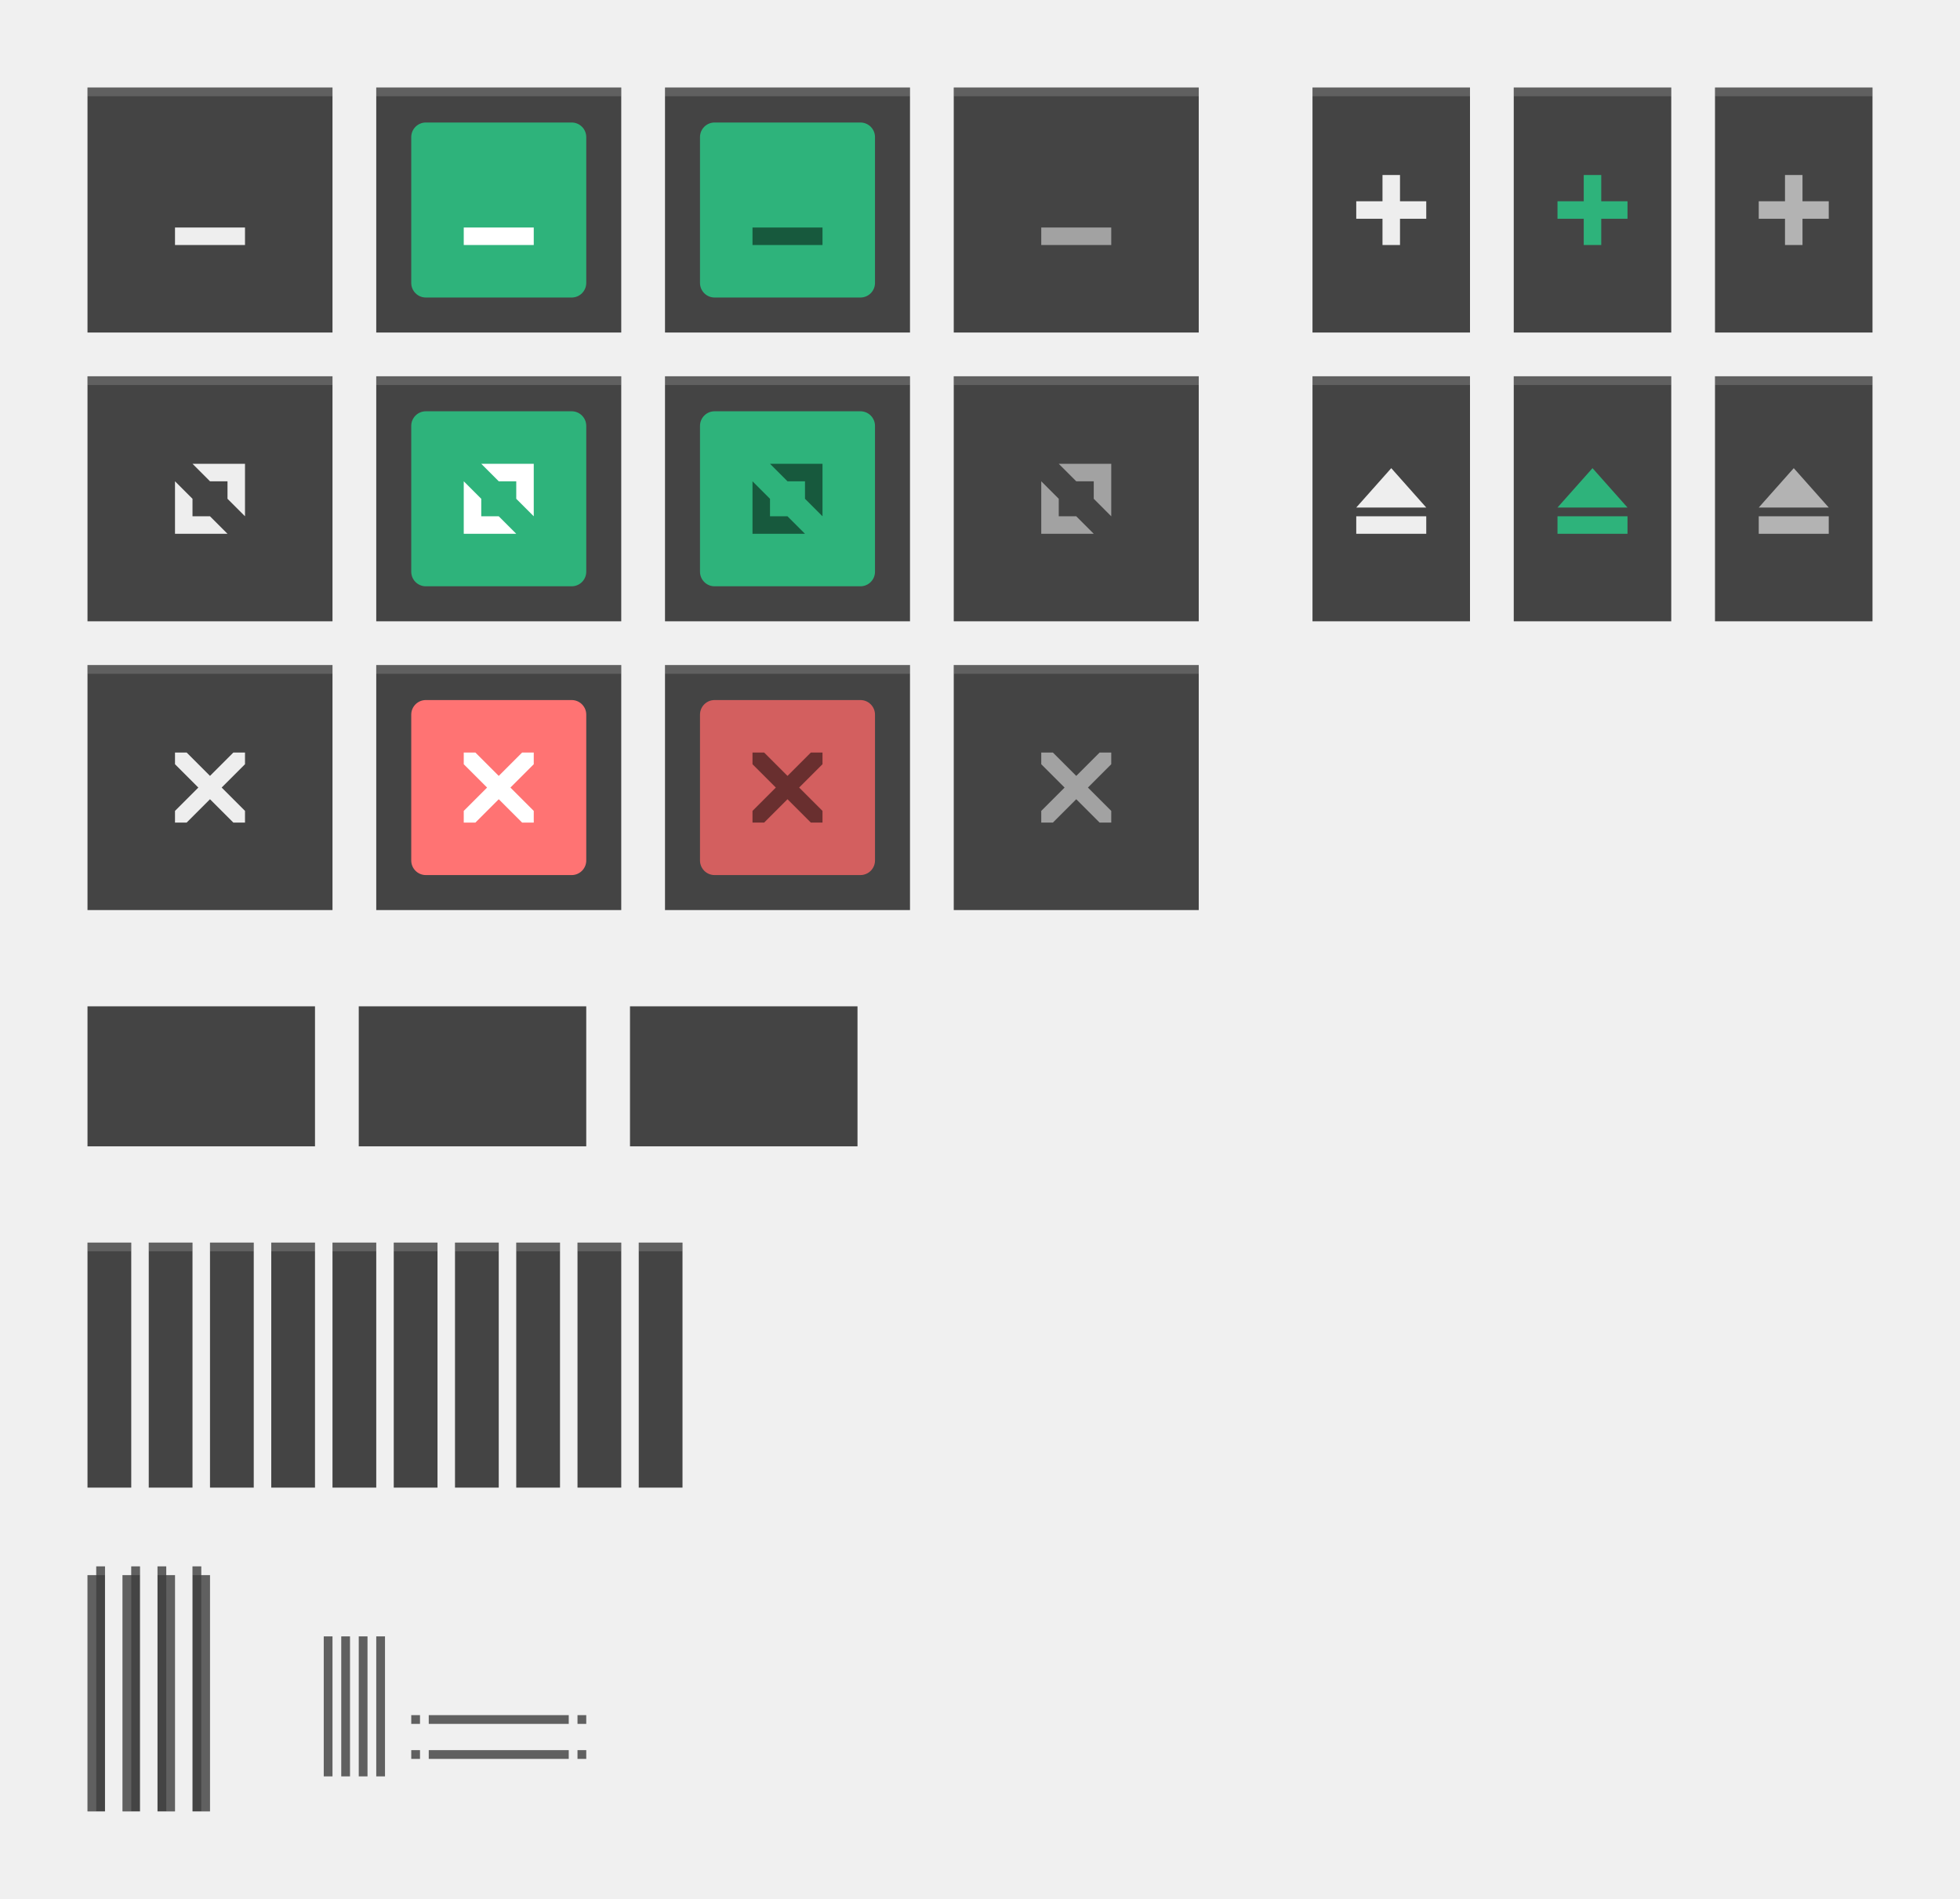
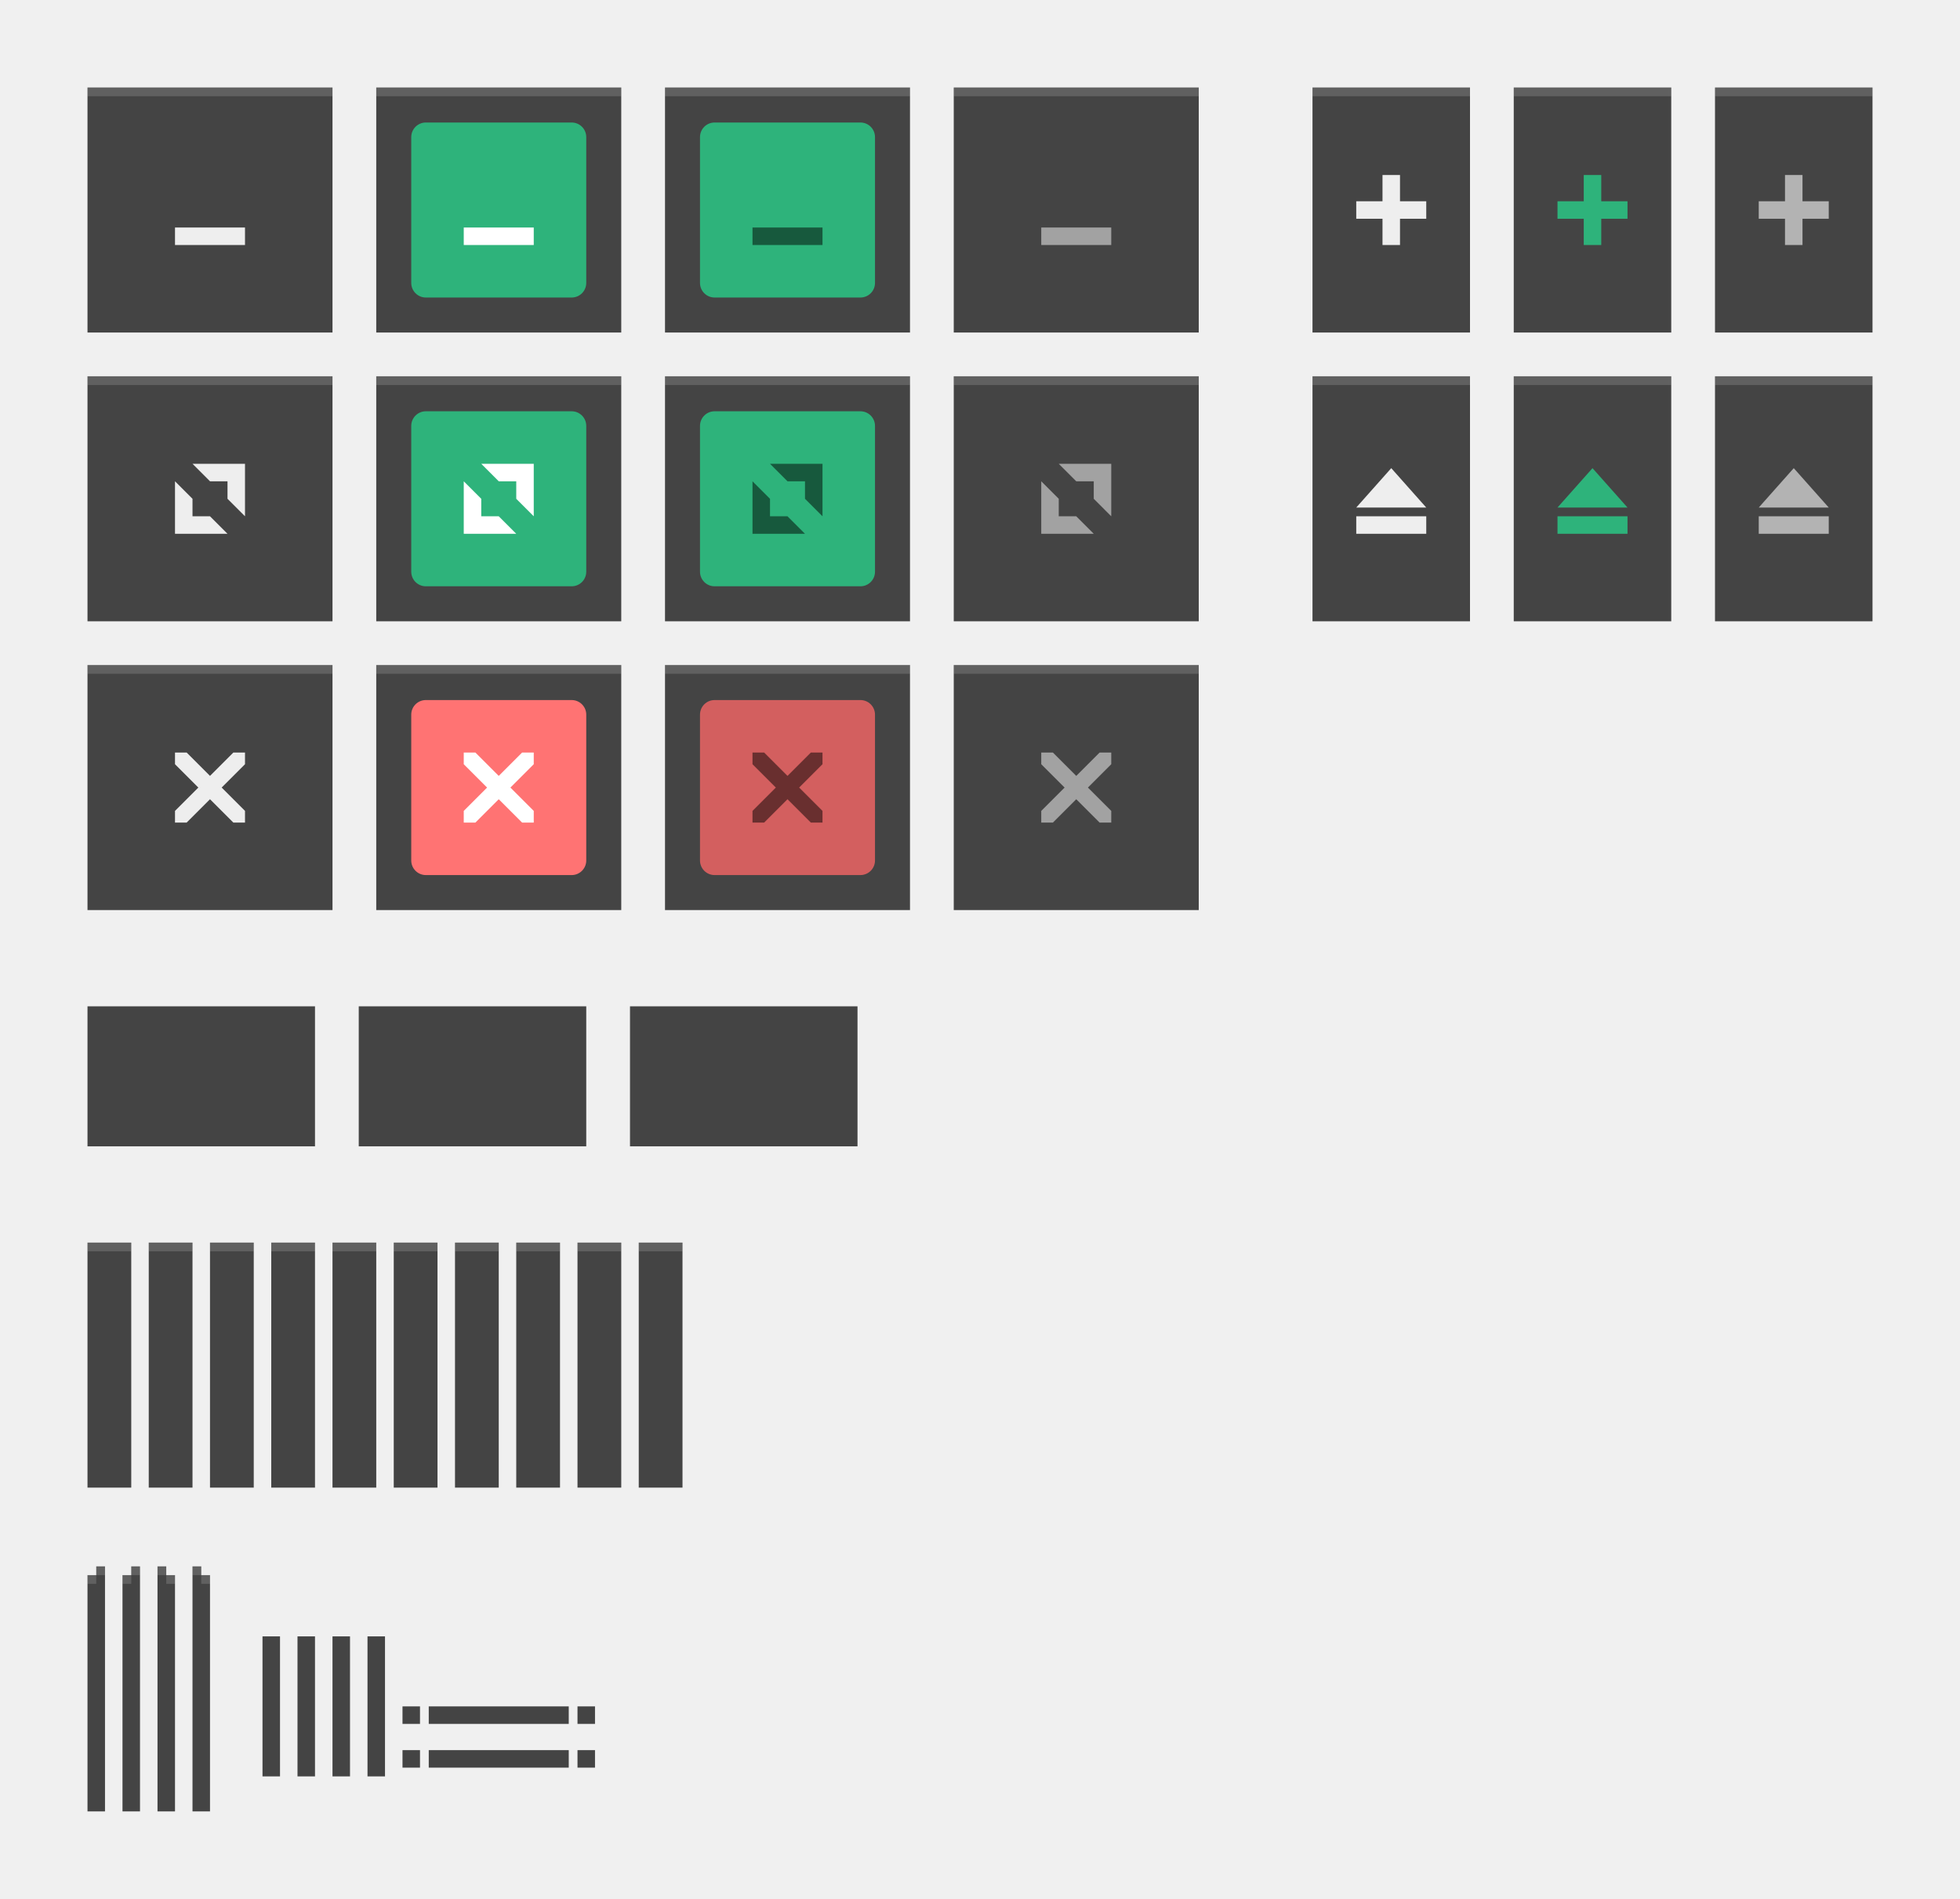
<svg xmlns="http://www.w3.org/2000/svg" xmlns:ns1="http://www.openswatchbook.org/uri/2009/osb" xmlns:xlink="http://www.w3.org/1999/xlink" width="224" height="217" viewBox="0 0 224 217" id="svg2" version="1.1">
  <defs id="defs4">
    <linearGradient id="selected_bg_color" ns1:paint="solid">
      <stop style="stop-color:#5294e2;stop-opacity:1;" offset="0" id="stop4407" />
    </linearGradient>
    <linearGradient id="selected_fg_color" ns1:paint="solid">
      <stop style="stop-color:#ffffffgit;stop-opacity:1;" offset="0" id="stop4402" />
    </linearGradient>
  </defs>
  <g id="layer1" transform="translate(5,-547.3622)" style="display:inline">
    <rect style="opacity:1;fill:#444444;fill-opacity:1;stroke:none;stroke-width:1;stroke-linecap:butt;stroke-linejoin:round;stroke-miterlimit:4;stroke-dasharray:none;stroke-dashoffset:0;stroke-opacity:1" id="menu-active" width="26" height="16" x="5" y="662.362" />
    <use x="0" y="0" xlink:href="#g4206" id="title-1-active" transform="matrix(0.1785714,0,0,1,4.107143,132)" width="100%" height="100%" />
    <g id="stick-active">
      <use height="100%" width="100%" transform="matrix(0.6428571,0,0,1,141.7857,-2.2617187e-5)" id="use4210" xlink:href="#g4206" y="0" x="0" />
      <g style="fill:#a4aab7;fill-opacity:1" transform="translate(2,2.999989)" id="g5140">
        <rect style="opacity:1;fill:#eeeeee;fill-opacity:1;stroke:none;stroke-width:1;stroke-linecap:butt;stroke-linejoin:round;stroke-miterlimit:4;stroke-dasharray:none;stroke-dashoffset:0;stroke-opacity:1" id="rect5123" width="2" height="8" x="151" y="564.362" />
        <rect style="opacity:1;fill:#eeeeee;fill-opacity:1;stroke:none;stroke-width:1;stroke-linecap:butt;stroke-linejoin:round;stroke-miterlimit:4;stroke-dasharray:none;stroke-dashoffset:0;stroke-opacity:1" id="rect5123-1" width="2" height="8" x="567.362" y="-156" transform="rotate(90)" />
      </g>
    </g>
    <g id="stick-pressed">
      <use height="100%" width="100%" transform="translate(23,-7.3828127e-6)" id="use5113" xlink:href="#use4210" y="0" x="0" />
      <g style="fill:#5294e2;fill-opacity:1" transform="translate(25,2.999981)" id="g5140-7">
        <rect style="opacity:1;fill:#2eb37b;fill-opacity:1;stroke:none;stroke-width:1;stroke-linecap:butt;stroke-linejoin:round;stroke-miterlimit:4;stroke-dasharray:none;stroke-dashoffset:0;stroke-opacity:1" id="rect5123-7" width="2" height="8" x="151" y="564.362" />
        <rect style="opacity:1;fill:#2eb37b;fill-opacity:1;stroke:none;stroke-width:1;stroke-linecap:butt;stroke-linejoin:round;stroke-miterlimit:4;stroke-dasharray:none;stroke-dashoffset:0;stroke-opacity:1" id="rect5123-1-1" width="2" height="8" x="567.362" y="-156" transform="rotate(90)" />
      </g>
    </g>
    <g id="stick-inactive">
      <use height="100%" width="100%" transform="translate(46,-7.3828127e-6)" id="use5115" xlink:href="#use4210" y="0" x="0" />
      <g style="fill:#b9bfce;fill-opacity:1" transform="translate(48,2.999981)" id="g5140-1">
        <rect style="opacity:1;fill:#b3b3b3;fill-opacity:1;stroke:none;stroke-width:1;stroke-linecap:butt;stroke-linejoin:round;stroke-miterlimit:4;stroke-dasharray:none;stroke-dashoffset:0;stroke-opacity:1" id="rect5123-5" width="2" height="8" x="151" y="564.362" />
        <rect style="opacity:1;fill:#b3b3b3;fill-opacity:1;stroke:none;stroke-width:1;stroke-linecap:butt;stroke-linejoin:round;stroke-miterlimit:4;stroke-dasharray:none;stroke-dashoffset:0;stroke-opacity:1" id="rect5123-1-9" width="2" height="8" x="567.362" y="-156" transform="rotate(90)" />
      </g>
    </g>
    <g id="shade-active">
      <use height="100%" width="100%" transform="translate(-3.4e-7,32.99999)" id="use5117" xlink:href="#use4210" y="0" x="0" />
      <g style="fill:#a4aab7;fill-opacity:1" transform="translate(-4.68e-6,-1.000023)" id="g5193">
        <rect transform="rotate(90)" y="-158" x="607.362" height="8" width="2" id="rect5123-1-7" style="opacity:1;fill:#eeeeee;fill-opacity:1;stroke:none;stroke-width:1;stroke-linecap:butt;stroke-linejoin:round;stroke-miterlimit:4;stroke-dasharray:none;stroke-dashoffset:0;stroke-opacity:1" />
        <path style="opacity:1;fill:#eeeeee;fill-opacity:1;stroke:none;stroke-width:1;stroke-linecap:butt;stroke-linejoin:round;stroke-miterlimit:4;stroke-dasharray:none;stroke-dashoffset:0;stroke-opacity:1" d="m 154,601.862 4,4.5 h -8 z" id="rect5190" />
      </g>
    </g>
    <g id="shade-pressed">
      <use height="100%" width="100%" transform="translate(23,32.99999)" id="use5119" xlink:href="#use4210" y="0" x="0" />
      <g style="fill:#5294e2;fill-opacity:1" transform="translate(23,-1.000023)" id="g5193-7">
        <rect transform="rotate(90)" y="-158" x="607.362" height="8" width="2" id="rect5123-1-7-6" style="opacity:1;fill:#2eb37b;fill-opacity:1;stroke:none;stroke-width:1;stroke-linecap:butt;stroke-linejoin:round;stroke-miterlimit:4;stroke-dasharray:none;stroke-dashoffset:0;stroke-opacity:1" />
        <path style="opacity:1;fill:#2eb37b;fill-opacity:1;stroke:none;stroke-width:1;stroke-linecap:butt;stroke-linejoin:round;stroke-miterlimit:4;stroke-dasharray:none;stroke-dashoffset:0;stroke-opacity:1" d="m 154,601.862 4,4.5 h -8 z" id="rect5190-7" />
      </g>
    </g>
    <g id="shade-inactive">
      <use height="100%" width="100%" transform="translate(46,32.99999)" id="use5121" xlink:href="#use4210" y="0" x="0" />
      <g style="fill:#b9bfce;fill-opacity:1" transform="translate(46,-1.000023)" id="g5193-3">
        <rect transform="rotate(90)" y="-158" x="607.362" height="8" width="2" id="rect5123-1-7-65" style="opacity:1;fill:#b3b3b3;fill-opacity:1;stroke:none;stroke-width:1;stroke-linecap:butt;stroke-linejoin:round;stroke-miterlimit:4;stroke-dasharray:none;stroke-dashoffset:0;stroke-opacity:1" />
        <path style="opacity:1;fill:#b3b3b3;fill-opacity:1;stroke:none;stroke-width:1;stroke-linecap:butt;stroke-linejoin:round;stroke-miterlimit:4;stroke-dasharray:none;stroke-dashoffset:0;stroke-opacity:1" d="m 154,601.862 4,4.5 h -8 z" id="rect5190-6" />
      </g>
    </g>
    <use x="0" y="0" xlink:href="#menu-active" id="menu-inactive" transform="translate(62,-2.2617187e-5)" width="100%" height="100%" />
    <use x="0" y="0" xlink:href="#menu-active" id="menu-pressed" transform="translate(31,-2.2617187e-5)" width="100%" height="100%" />
    <use x="0" y="0" xlink:href="#title-1-active" id="title-2-active" transform="translate(7,-2.6171874e-6)" width="100%" height="100%" />
    <use x="0" y="0" xlink:href="#title-1-active" id="title-3-active" transform="translate(14,-2.6171872e-6)" width="100%" height="100%" />
    <use x="0" y="0" xlink:href="#title-1-active" id="title-4-active" transform="translate(21,-2.6171874e-6)" width="100%" height="100%" />
    <use x="0" y="0" xlink:href="#title-1-active" id="title-5-active" transform="translate(28,-2.6171874e-6)" width="100%" height="100%" />
    <use x="0" y="0" xlink:href="#title-1-active" id="title-1-inactive" transform="translate(35,-2.6171874e-6)" width="100%" height="100%" />
    <use x="0" y="0" xlink:href="#title-1-active" id="title-2-inactive" transform="translate(42,-2.6171874e-6)" width="100%" height="100%" />
    <use x="0" y="0" xlink:href="#title-1-active" id="title-3-inactive" transform="translate(49,-2.6171874e-6)" width="100%" height="100%" />
    <use x="0" y="0" xlink:href="#title-1-active" id="title-4-inactive" transform="translate(56,-2.6171874e-6)" width="100%" height="100%" />
    <use x="0" y="0" xlink:href="#title-1-active" id="title-5-inactive" transform="translate(63,-2.6171874e-6)" width="100%" height="100%" />
-     <g id="top-left-active">
-       <path id="rect4138-9" transform="translate(0,552.3622)" d="m 6,174 v 1 H 5 v 27 h 2 v -28 z" style="opacity:1;fill:#444444;fill-opacity:1;stroke:none;stroke-width:1;stroke-linecap:butt;stroke-linejoin:round;stroke-miterlimit:4;stroke-dasharray:none;stroke-dashoffset:0;stroke-opacity:1" />
-       <rect y="726.362" x="6" height="1" width="1" id="rect5348" style="opacity:0.15;fill:#ffffff;fill-opacity:1;stroke:none;stroke-width:1;stroke-linecap:butt;stroke-linejoin:round;stroke-miterlimit:4;stroke-dasharray:none;stroke-dashoffset:0;stroke-opacity:1" />
-       <rect y="727.362" x="5" height="27" width="1" id="rect5350" style="opacity:0.15;fill:#ffffff;fill-opacity:1;stroke:none;stroke-width:5.196;stroke-linecap:butt;stroke-linejoin:round;stroke-miterlimit:4;stroke-dasharray:none;stroke-dashoffset:0;stroke-opacity:1" />
-     </g>
-     <use x="0" y="0" xlink:href="#top-left-active" id="top-left-inactive" transform="translate(4,-2.2617187e-5)" width="100%" height="100%" />
-     <use x="0" y="0" xlink:href="#top-left-active" id="top-right-active" transform="matrix(-1,0,0,1,20,-2.2617187e-5)" width="100%" height="100%" />
-     <use x="0" y="0" xlink:href="#top-left-active" id="top-right-inactive" transform="matrix(-1,0,0,1,24,-2.2617187e-5)" width="100%" height="100%" />
-     <rect style="opacity:1;fill:#606060;fill-opacity:1;stroke:none;stroke-width:1;stroke-linecap:butt;stroke-linejoin:round;stroke-miterlimit:4;stroke-dasharray:none;stroke-dashoffset:0;stroke-opacity:1" id="right-active" width="1" height="16" x="-37" y="734.362" transform="scale(-1,1)" />
-     <rect style="opacity:1;fill:#606060;fill-opacity:1;stroke:none;stroke-width:1;stroke-linecap:butt;stroke-linejoin:round;stroke-miterlimit:4;stroke-dasharray:none;stroke-dashoffset:0;stroke-opacity:1" id="right-inactive" width="1" height="16" x="-39" y="734.362" transform="scale(-1,1)" />
-     <rect style="opacity:1;fill:#606060;fill-opacity:1;stroke:none;stroke-width:0.577;stroke-linecap:butt;stroke-linejoin:round;stroke-miterlimit:4;stroke-dasharray:none;stroke-dashoffset:0;stroke-opacity:1" id="bottom-inactive" width="1" height="16" x="-748.362" y="-60" transform="matrix(0,-1,-1,0,0,0)" />
-     <rect style="opacity:1;fill:#606060;fill-opacity:1;stroke:none;stroke-width:1;stroke-linecap:butt;stroke-linejoin:round;stroke-miterlimit:4;stroke-dasharray:none;stroke-dashoffset:0;stroke-opacity:1" id="left-active" width="1" height="16" x="-33" y="734.362" transform="scale(-1,1)" />
-     <rect style="opacity:1;fill:#606060;fill-opacity:1;stroke:none;stroke-width:1;stroke-linecap:butt;stroke-linejoin:round;stroke-miterlimit:4;stroke-dasharray:none;stroke-dashoffset:0;stroke-opacity:1" id="left-inactive" width="1" height="16" x="-35" y="734.362" transform="scale(-1,1)" />
-     <rect style="opacity:1;fill:#606060;fill-opacity:1;stroke:none;stroke-width:0.577;stroke-linecap:butt;stroke-linejoin:round;stroke-miterlimit:4;stroke-dasharray:none;stroke-dashoffset:0;stroke-opacity:1" id="bottom-active" width="1" height="16" x="-744.362" y="-60" transform="matrix(0,-1,-1,0,0,0)" />
-     <path style="opacity:1;fill:#606060;fill-opacity:1;stroke:none;stroke-width:0.333;stroke-linecap:butt;stroke-linejoin:round;stroke-miterlimit:4;stroke-dasharray:none;stroke-dashoffset:0;stroke-opacity:1" d="m 42,743.362 v 0.667 0.333 H 42.333 43 v -1 z" id="bottom-left-active" />
-     <path style="opacity:1;fill:#606060;fill-opacity:1;stroke:none;stroke-width:0.333;stroke-linecap:butt;stroke-linejoin:round;stroke-miterlimit:4;stroke-dasharray:none;stroke-dashoffset:0;stroke-opacity:1" d="m 61,743.362 v 1 H 61.667 62 v -0.333 -0.667 z" id="bottom-right-active" />
-     <path style="opacity:1;fill:#606060;fill-opacity:1;stroke:none;stroke-width:0.333;stroke-linecap:butt;stroke-linejoin:round;stroke-miterlimit:4;stroke-dasharray:none;stroke-dashoffset:0;stroke-opacity:1" d="m 61,747.362 v 1 H 61.667 62 v -0.333 -0.667 z" id="bottom-right-inactive" />
-     <path style="opacity:1;fill:#606060;fill-opacity:1;stroke:none;stroke-width:0.333;stroke-linecap:butt;stroke-linejoin:round;stroke-miterlimit:4;stroke-dasharray:none;stroke-dashoffset:0;stroke-opacity:1" d="m 42,747.362 v 0.667 0.333 H 42.333 43 v -1 z" id="bottom-left-inactive" />
    <g id="close-active">
      <use height="100%" width="100%" transform="translate(0,65.99998)" id="use4234" xlink:href="#g4206" y="0" x="0" />
      <g id="titlebutton-close-dark" transform="translate(-483,-133)">
        <rect style="opacity:1;fill:#3399ff;fill-opacity:0;stroke:none;stroke-width:1;stroke-miterlimit:4;stroke-dasharray:none;stroke-dashoffset:0;stroke-opacity:1" id="rect7256" width="20" height="20" x="492" y="760.362" ry="1.667" />
        <path style="fill:#eeeeee;fill-opacity:1;stroke:none" d="m 498,766.362 v 1.333 l 2.667,2.667 -2.667,2.667 v 1.333 h 1.333 l 2.667,-2.667 2.667,2.667 h 1.333 v -1.333 l -2.667,-2.667 2.667,-2.667 v -1.333 h -1.333 l -2.667,2.667 -2.667,-2.667 z" id="path7264" />
      </g>
    </g>
    <g id="hide-active">
      <g style="opacity:1" id="g4206">
        <rect style="opacity:1;fill:#444444;fill-opacity:1;stroke:none;stroke-width:1;stroke-linecap:butt;stroke-linejoin:round;stroke-miterlimit:4;stroke-dasharray:none;stroke-dashoffset:0;stroke-opacity:1" id="rect4138" width="28" height="28" x="5" y="557.362" />
        <rect style="opacity:0.15;fill:#ffffff;fill-opacity:1;stroke:none;stroke-width:1;stroke-linecap:butt;stroke-linejoin:round;stroke-miterlimit:4;stroke-dasharray:none;stroke-dashoffset:0;stroke-opacity:1" id="rect4204" width="28" height="1" x="5" y="557.362" />
      </g>
      <g id="titlebutton-minimize-dark" transform="translate(-435,-198.9999)">
        <rect style="opacity:1;fill:#3399ff;fill-opacity:0;stroke:none;stroke-width:1;stroke-miterlimit:4;stroke-dasharray:none;stroke-dashoffset:0;stroke-opacity:1" id="rect7258" width="20" height="20" x="444" y="760.362" ry="1.667" />
        <rect y="772.362" x="450" height="2" width="8" id="rect7268" style="opacity:1;fill:#eeeeee;fill-opacity:1;stroke:none;stroke-width:1;stroke-miterlimit:4;stroke-dasharray:none;stroke-dashoffset:0;stroke-opacity:1" />
      </g>
    </g>
    <g id="maximize-active">
      <use height="100%" width="100%" transform="translate(0,32.99998)" id="use4220" xlink:href="#g4206" y="0" x="0" />
      <g id="titlebutton-maximize-dark" transform="translate(-459,-166)">
        <rect ry="1.667" y="760.362" x="468" height="20" width="20" id="rect7262" style="opacity:1;fill:#3399ff;fill-opacity:0;stroke:none;stroke-width:1;stroke-miterlimit:4;stroke-dasharray:none;stroke-dashoffset:0;stroke-opacity:1" />
        <path id="path7272" d="m 476,766.362 2,2 h 2 v 2 l 2,2 v -6 z m -2,2 v 6 h 6 l -2,-2 h -2 v -2 z" style="fill:#eeeeee;fill-opacity:1;fill-rule:evenodd;stroke:none;stroke-width:1px;stroke-linecap:butt;stroke-linejoin:miter;stroke-opacity:1" />
      </g>
    </g>
    <g id="close-prelight">
      <use height="100%" width="100%" transform="translate(33,65.99998)" id="use4226" xlink:href="#g4206" y="0" x="0" />
      <g id="titlebutton-close-hover-dark" transform="translate(-450,-165)">
        <rect ry="1.667" y="792.362" x="492" height="20" width="20" id="rect7274" style="opacity:1;fill:#ff7373;fill-opacity:1;stroke:none;stroke-width:1;stroke-miterlimit:4;stroke-dasharray:none;stroke-dashoffset:0;stroke-opacity:1" />
        <path id="path7276" d="m 498,798.362 v 1.333 l 2.667,2.667 -2.667,2.667 v 1.333 h 1.333 l 2.667,-2.667 2.667,2.667 h 1.333 v -1.333 l -2.667,-2.667 2.667,-2.667 v -1.333 h -1.333 l -2.667,2.667 -2.667,-2.667 z" style="fill:#ffffff;fill-opacity:1;stroke:none" />
      </g>
    </g>
    <g id="hide-prelight">
      <use height="100%" width="100%" transform="translate(33,-2.2617187e-5)" id="use4214" xlink:href="#g4206" y="0" x="0" />
      <g id="titlebutton-minimize-hover-dark" transform="translate(-402,-231)">
        <rect ry="1.667" y="792.362" x="444" height="20" width="20" id="rect7278" style="opacity:1;fill:#2eb37b;fill-opacity:1;stroke:none;stroke-width:1;stroke-miterlimit:4;stroke-dasharray:none;stroke-dashoffset:0;stroke-opacity:1" />
        <rect style="opacity:1;fill:#ffffff;fill-opacity:1;stroke:none;stroke-width:1;stroke-miterlimit:4;stroke-dasharray:none;stroke-dashoffset:0;stroke-opacity:1" id="rect7280" width="8" height="2" x="450" y="804.362" />
      </g>
    </g>
    <g id="maximize-prelight">
      <use height="100%" width="100%" transform="translate(33,32.99998)" id="use4222" xlink:href="#g4206" y="0" x="0" />
      <g id="titlebutton-maximize-hover-dark" transform="translate(-426,-198)">
        <rect style="opacity:1;fill:#2eb37b;fill-opacity:1;stroke:none;stroke-width:1;stroke-miterlimit:4;stroke-dasharray:none;stroke-dashoffset:0;stroke-opacity:1" id="rect7282" width="20" height="20" x="468" y="792.362" ry="1.667" />
        <path style="fill:#ffffff;fill-opacity:1;fill-rule:evenodd;stroke:none;stroke-width:1px;stroke-linecap:butt;stroke-linejoin:miter;stroke-opacity:1" d="m 476,798.362 2,2 h 2 v 2 l 2,2 v -6 z m -2,2 v 6 h 6 l -2,-2 h -2 v -2 z" id="path7284" />
      </g>
    </g>
    <g id="close-inactive">
      <use height="100%" width="100%" transform="translate(99,65.99998)" id="use4238" xlink:href="#g4206" y="0" x="0" />
      <g id="titlebutton-close-backdrop-dark" transform="translate(-464.0001,-133)">
        <g transform="translate(-8.3841861e-7,-6.0161582e-5)" id="titlebutton-close-backdrop-dark-5">
          <path style="opacity:0.5;fill:#ffffff;fill-opacity:1;stroke:none" d="m 578,766.362 v 1.333 l 2.667,2.667 -2.667,2.667 v 1.333 h 1.333 l 2.667,-2.667 2.667,2.667 h 1.333 v -1.333 l -2.667,-2.667 2.667,-2.667 v -1.333 h -1.333 l -2.667,2.667 -2.667,-2.667 z" id="path7288-2" />
          <rect style="opacity:1;fill:#3399ff;fill-opacity:0;stroke:none;stroke-width:1;stroke-miterlimit:4;stroke-dasharray:none;stroke-dashoffset:0;stroke-opacity:1" id="rect7298-3" width="20" height="20" x="572" y="760.362" ry="1.667" />
        </g>
      </g>
    </g>
    <g id="maximize-inactive">
      <use height="100%" width="100%" transform="translate(99,32.99998)" id="use4232" xlink:href="#g4206" y="0" x="0" />
      <g id="titlebutton-maximize-backdrop-dark" transform="translate(-440.0001,-166)">
        <g transform="translate(-8.3841861e-7,-6.0161582e-5)" id="titlebutton-maximize-backdrop-dark-8">
          <path id="path7296-1" d="m 556,766.362 2,2 h 2 v 2 l 2,2 v -6 z m -2,2 v 6 h 6 l -2,-2 h -2 v -2 z" style="opacity:0.5;fill:#ffffff;fill-opacity:1;fill-rule:evenodd;stroke:none;stroke-width:1px;stroke-linecap:butt;stroke-linejoin:miter;stroke-opacity:1" />
          <rect ry="1.667" y="760.362" x="548" height="20" width="20" id="rect7302-3" style="opacity:1;fill:#3399ff;fill-opacity:0;stroke:none;stroke-width:1;stroke-miterlimit:4;stroke-dasharray:none;stroke-dashoffset:0;stroke-opacity:1" />
        </g>
      </g>
    </g>
    <g id="hide-inactive">
      <use height="100%" width="100%" transform="translate(99,-2.2617187e-5)" id="use4218" xlink:href="#g4206" y="0" x="0" />
      <g id="titlebutton-minimize-backdrop-dark" transform="translate(-416.0001,-199)">
        <g transform="translate(-8.3841861e-7,-6.0161582e-5)" id="titlebutton-minimize-backdrop-dark-1">
          <rect y="772.362" x="530" height="2" width="8" id="rect7292-9" style="opacity:0.5;fill:#ffffff;fill-opacity:1;stroke:none;stroke-width:1;stroke-miterlimit:4;stroke-dasharray:none;stroke-dashoffset:0;stroke-opacity:1" />
          <rect style="opacity:1;fill:#3399ff;fill-opacity:0;stroke:none;stroke-width:1;stroke-miterlimit:4;stroke-dasharray:none;stroke-dashoffset:0;stroke-opacity:1" id="rect7300-9" width="20" height="20" x="524" y="760.362" ry="1.667" />
        </g>
      </g>
    </g>
    <g id="close-pressed">
      <use height="100%" width="100%" transform="translate(66,65.99998)" id="use4236" xlink:href="#g4206" y="0" x="0" />
      <g transform="translate(-417,-165)" id="titlebutton-close-active-dark">
        <rect style="opacity:1;fill:#d35f5f;fill-opacity:1;stroke:none;stroke-width:1;stroke-miterlimit:4;stroke-dasharray:none;stroke-dashoffset:0;stroke-opacity:1" id="rect268" width="20" height="20" x="492" y="792.362" ry="1.667" />
        <path style="opacity:0.5;fill:#000000;fill-opacity:1;stroke:none" d="m 498,798.362 v 1.333 l 2.667,2.667 -2.667,2.667 v 1.333 h 1.333 l 2.667,-2.667 2.667,2.667 h 1.333 v -1.333 l -2.667,-2.667 2.667,-2.667 v -1.333 h -1.333 l -2.667,2.667 -2.667,-2.667 z" id="path270" />
      </g>
    </g>
    <g id="hide-pressed">
      <use height="100%" width="100%" transform="translate(66,-2.2617187e-5)" id="use4216" xlink:href="#g4206" y="0" x="0" />
      <g transform="translate(-369,-231)" id="titlebutton-minimize-active-dark">
        <rect style="opacity:1;fill:#2eb37b;fill-opacity:1;stroke:none;stroke-width:1;stroke-miterlimit:4;stroke-dasharray:none;stroke-dashoffset:0;stroke-opacity:1" id="rect274" width="20" height="20" x="444" y="792.362" ry="1.667" />
        <rect y="804.362" x="450" height="2" width="8" id="rect276" style="opacity:0.5;fill:#000000;fill-opacity:1;stroke:none;stroke-width:1;stroke-miterlimit:4;stroke-dasharray:none;stroke-dashoffset:0;stroke-opacity:1" />
      </g>
    </g>
    <g id="maximize-pressed">
      <use height="100%" width="100%" transform="translate(66,32.99998)" id="use4228" xlink:href="#g4206" y="0" x="0" />
      <g transform="translate(-393,-198)" id="titlebutton-maximize-active-dark">
        <rect ry="1.667" y="792.362" x="468" height="20" width="20" id="rect280" style="opacity:1;fill:#2eb37b;fill-opacity:1;stroke:none;stroke-width:1;stroke-miterlimit:4;stroke-dasharray:none;stroke-dashoffset:0;stroke-opacity:1" />
        <path id="path282" d="m 476,798.362 2,2 h 2 v 2 l 2,2 v -6 z m -2,2 v 6 h 6 l -2,-2 h -2 v -2 z" style="opacity:0.5;fill:#000000;fill-opacity:1;fill-rule:evenodd;stroke:none;stroke-width:1px;stroke-linecap:butt;stroke-linejoin:miter;stroke-opacity:1" />
      </g>
    </g>
+     <g style="display:inline" transform="translate(0,1.4e-5)" id="top-left-active">
+       <path id="rect4138-9" transform="translate(0,552.3622)" d="m 6,174 v 1 H 5 v 27 h 2 v -28 z" style="opacity:1;fill:#444444;fill-opacity:1;stroke:none;stroke-width:1;stroke-linecap:butt;stroke-linejoin:round;stroke-miterlimit:4;stroke-dasharray:none;stroke-dashoffset:0;stroke-opacity:1" />
+       <rect y="726.362" x="6" height="1" width="1" id="rect5348" style="opacity:0.15;fill:#ffffff;fill-opacity:1;stroke:none;stroke-width:1;stroke-linecap:butt;stroke-linejoin:round;stroke-miterlimit:4;stroke-dasharray:none;stroke-dashoffset:0;stroke-opacity:1" />
+       <rect y="727.362" x="5" height="1" width="1" id="rect5350" style="opacity:0.15;fill:#ffffff;fill-opacity:1;stroke:none;stroke-width:1;stroke-linecap:butt;stroke-linejoin:round;stroke-miterlimit:4;stroke-dasharray:none;stroke-dashoffset:0;stroke-opacity:1" />
+     </g>
+     <use style="display:inline" x="0" y="0" xlink:href="#top-left-active" id="top-left-inactive" transform="translate(4,-3.6e-5)" width="100%" height="100%" />
+     <use style="display:inline" x="0" y="0" xlink:href="#top-left-active" id="top-right-active" transform="matrix(-1,0,0,1,20,-3.6e-5)" width="100%" height="100%" />
+     <use style="display:inline" x="0" y="0" xlink:href="#top-left-active" id="top-right-inactive" transform="matrix(-1,0,0,1,24,-3.6e-5)" width="100%" height="100%" />
+     <rect style="display:inline;opacity:1;fill:#444444;fill-opacity:1;stroke:none;stroke-width:1.414;stroke-linecap:butt;stroke-linejoin:round;stroke-miterlimit:4;stroke-dasharray:none;stroke-dashoffset:0;stroke-opacity:1" id="right-active" width="2" height="16" x="-35" y="734.362" transform="scale(-1,1)" />
+     <rect style="display:inline;opacity:1;fill:#444444;fill-opacity:1;stroke:none;stroke-width:1.414;stroke-linecap:butt;stroke-linejoin:round;stroke-miterlimit:4;stroke-dasharray:none;stroke-dashoffset:0;stroke-opacity:1" id="right-inactive" width="2" height="16" x="-39" y="734.362" transform="scale(-1,1)" />
+     <rect style="display:inline;opacity:1;fill:#444444;fill-opacity:1;stroke:none;stroke-width:0.817;stroke-linecap:butt;stroke-linejoin:round;stroke-miterlimit:4;stroke-dasharray:none;stroke-dashoffset:0;stroke-opacity:1" id="bottom-inactive" width="2" height="16" x="-749.362" y="-60" transform="matrix(0,-1,-1,0,0,0)" />
+     <rect style="display:inline;opacity:1;fill:#444444;fill-opacity:1;stroke:none;stroke-width:1.414;stroke-linecap:butt;stroke-linejoin:round;stroke-miterlimit:4;stroke-dasharray:none;stroke-dashoffset:0;stroke-opacity:1" id="left-active" width="2" height="16" x="-27" y="734.362" transform="scale(-1,1)" />
+     <rect style="display:inline;opacity:1;fill:#444444;fill-opacity:1;stroke:none;stroke-width:1.414;stroke-linecap:butt;stroke-linejoin:round;stroke-miterlimit:4;stroke-dasharray:none;stroke-dashoffset:0;stroke-opacity:1" id="left-inactive" width="2" height="16" x="-31" y="734.362" transform="scale(-1,1)" />
+     <rect style="display:inline;opacity:1;fill:#444444;fill-opacity:1;stroke:none;stroke-width:0.816;stroke-linecap:butt;stroke-linejoin:round;stroke-miterlimit:4;stroke-dasharray:none;stroke-dashoffset:0;stroke-opacity:1" id="bottom-active" width="2" height="16" x="-744.362" y="-60" transform="matrix(0,-1,-1,0,0,0)" />
+     <path style="display:inline;opacity:1;fill:#444444;fill-opacity:1;stroke:none;stroke-width:0.667;stroke-linecap:butt;stroke-linejoin:round;stroke-miterlimit:4;stroke-dasharray:none;stroke-dashoffset:0;stroke-opacity:1" d="m 41,742.362 v 1.333 0.667 H 41.667 43 v -2 z" id="bottom-left-active" />
+     <path style="display:inline;opacity:1;fill:#444444;fill-opacity:1;stroke:none;stroke-width:0.667;stroke-linecap:butt;stroke-linejoin:round;stroke-miterlimit:4;stroke-dasharray:none;stroke-dashoffset:0;stroke-opacity:1" d="m 61,742.362 v 2 H 62.333 63 v -0.667 -1.333 z" id="bottom-right-active" />
+     <path style="display:inline;opacity:1;fill:#444444;fill-opacity:1;stroke:none;stroke-width:0.667;stroke-linecap:butt;stroke-linejoin:round;stroke-miterlimit:4;stroke-dasharray:none;stroke-dashoffset:0;stroke-opacity:1" d="m 61,747.362 v 2 H 62.333 63 v -0.667 -1.333 z" id="bottom-right-inactive" />
+     <path style="display:inline;opacity:1;fill:#444444;fill-opacity:1;stroke:none;stroke-width:0.667;stroke-linecap:butt;stroke-linejoin:round;stroke-miterlimit:4;stroke-dasharray:none;stroke-dashoffset:0;stroke-opacity:1" d="m 41,747.362 v 1.333 0.667 H 41.667 43 v -2 z" id="bottom-left-inactive" />
  </g>
</svg>
